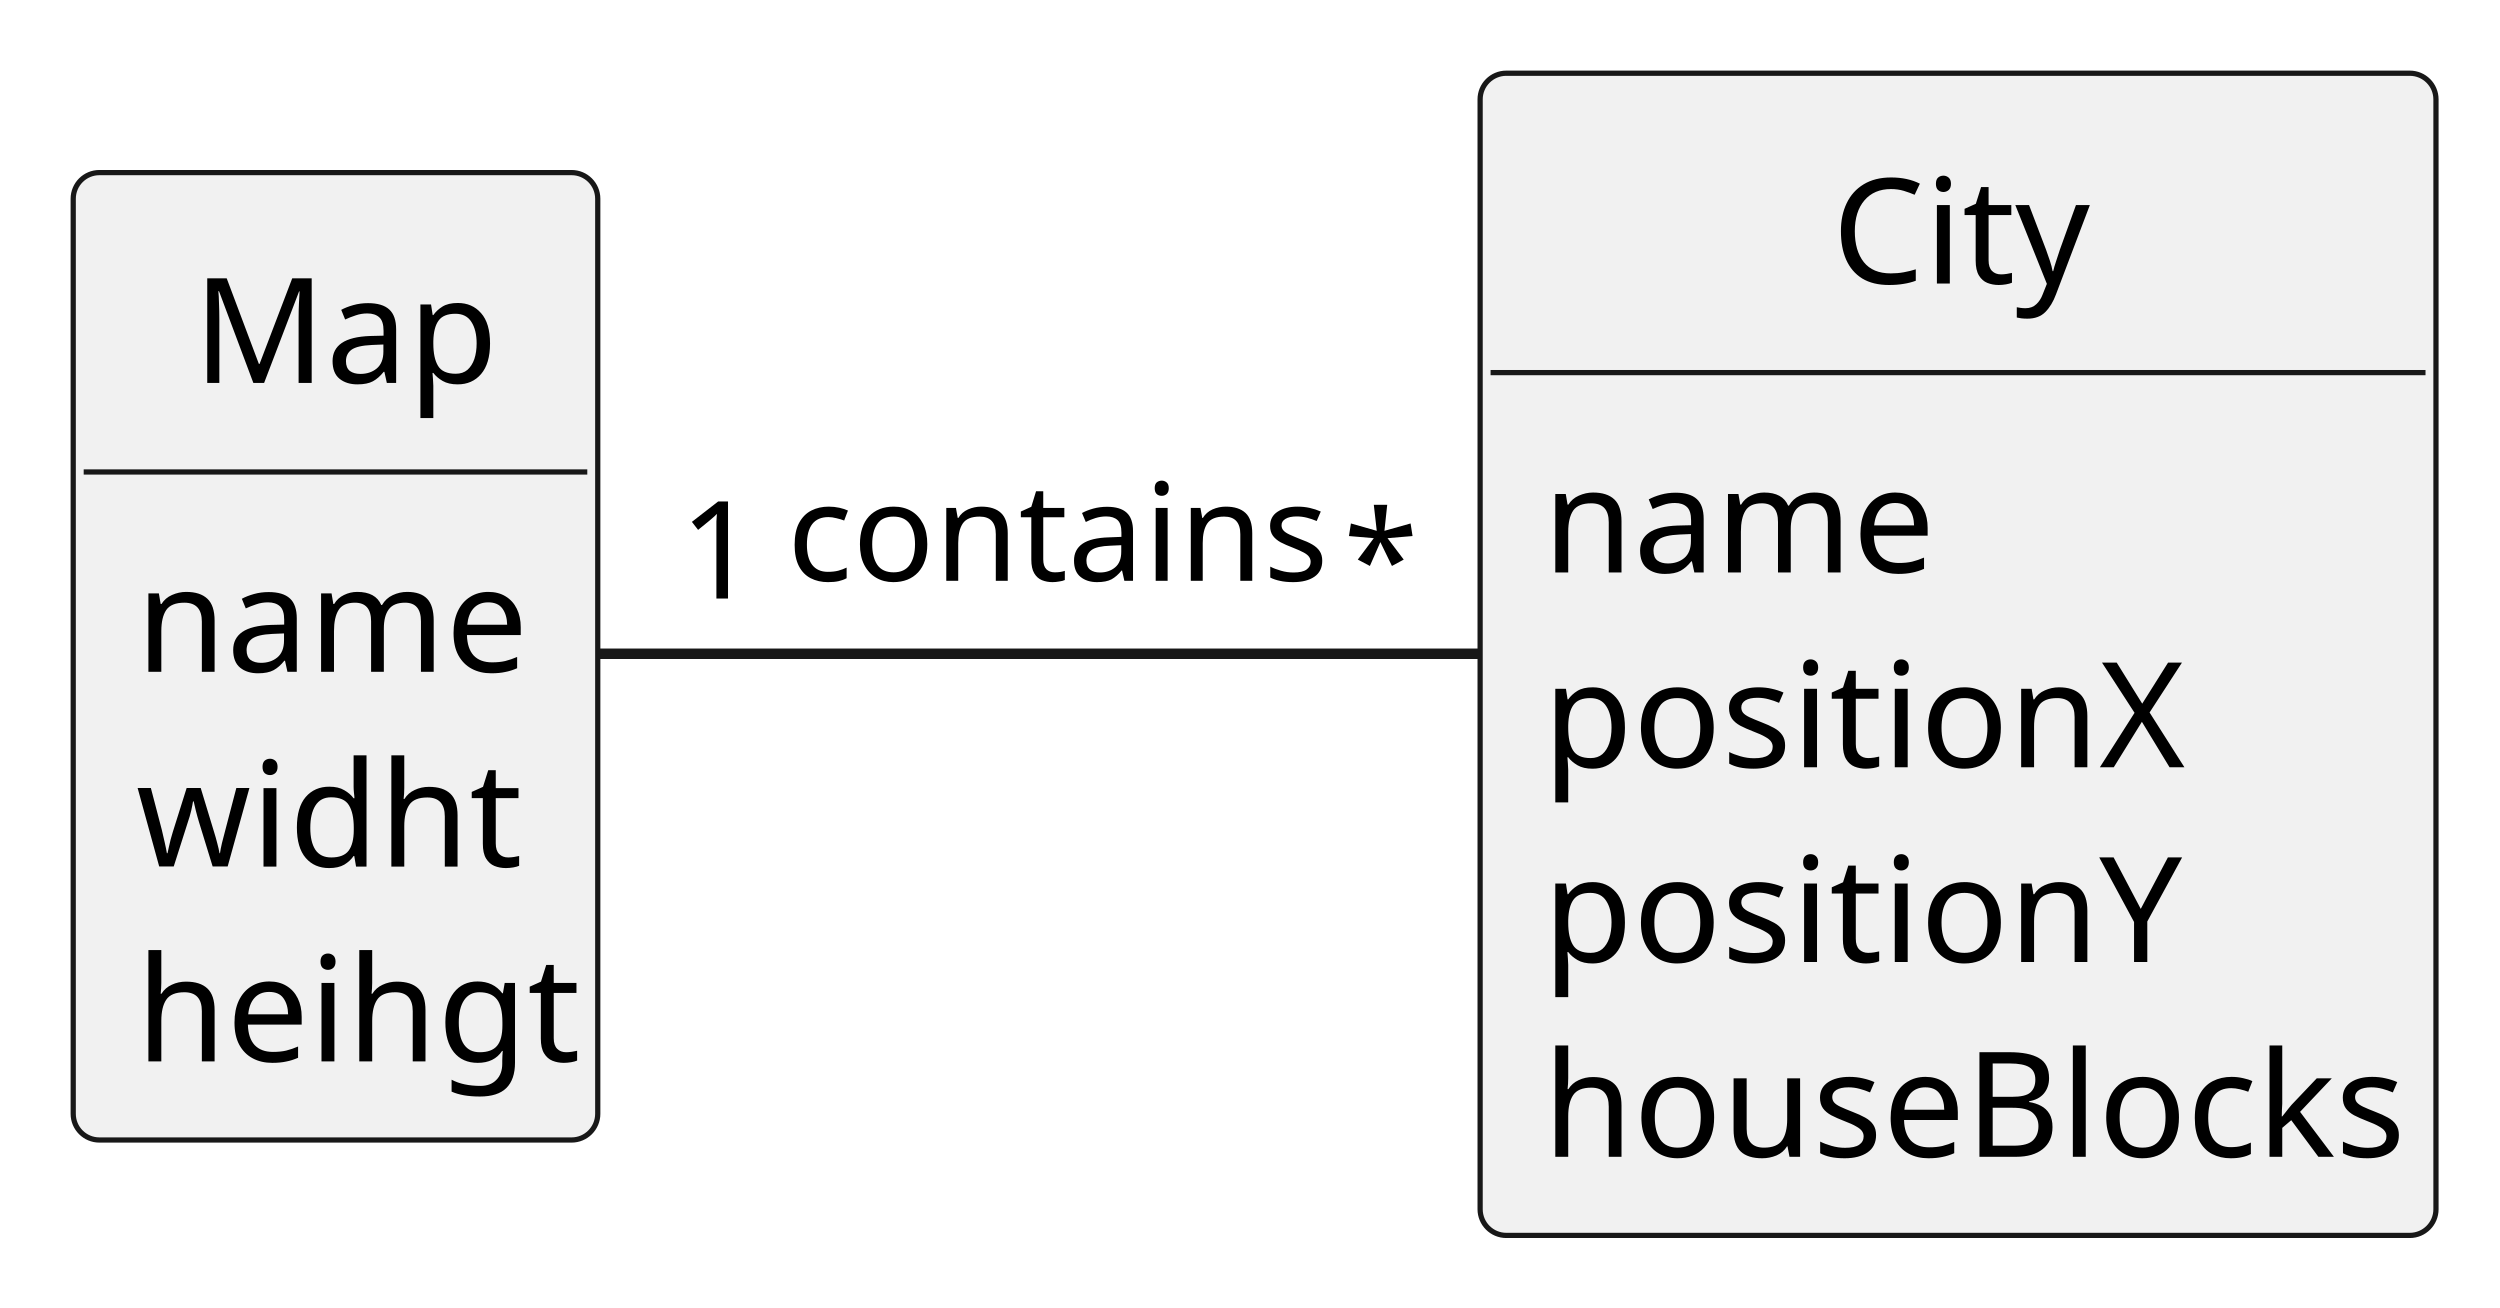
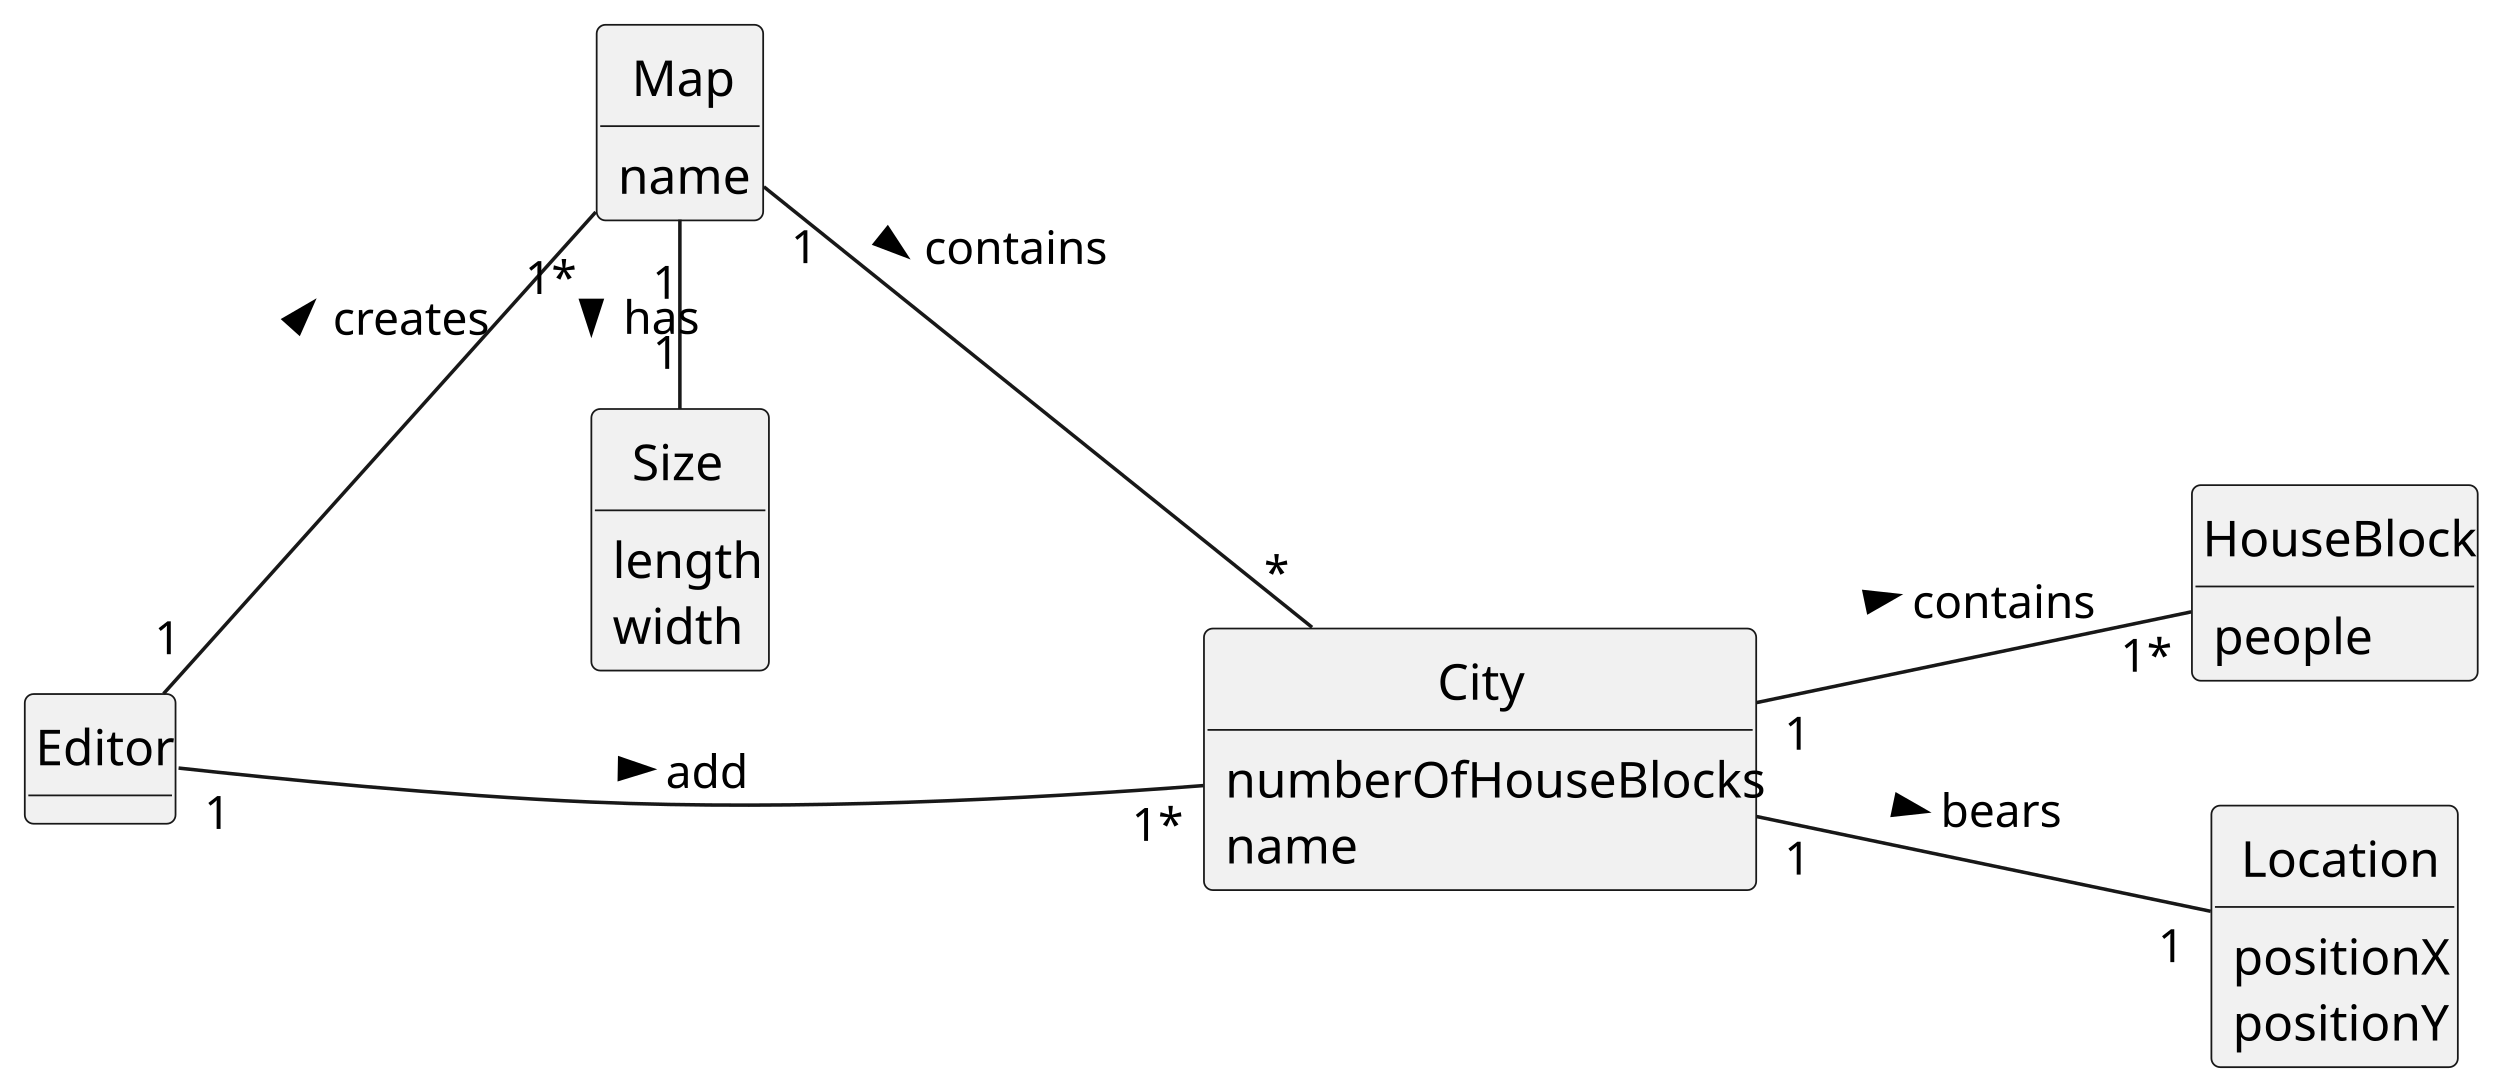
- <svg xmlns="http://www.w3.org/2000/svg" contentStyleType="text/css" height="125px" preserveAspectRatio="none" style="width:239px;height:125px;background:#FFFFFF;" version="1.1" viewBox="0 0 239 125" width="239px" zoomAndPan="magnify">
+ <svg xmlns="http://www.w3.org/2000/svg" contentStyleType="text/css" height="308px" preserveAspectRatio="none" style="width:706px;height:308px;background:#FFFFFF;" version="1.1" viewBox="0 0 706 308" width="706px" zoomAndPan="magnify">
  <defs />
  <g>
+     <g id="elem_Editor">
+       <rect codeLine="11" fill="#F1F1F1" height="36.621" id="Editor" rx="2.5" ry="2.5" style="stroke:#181818;stroke-width:0.5;" width="42.572" x="7" y="196" />
+       <text fill="#000000" font-family="sans-serif" font-size="14" lengthAdjust="spacing" textLength="36.572" x="10" y="216.107">Editor</text>
+       <line style="stroke:#181818;stroke-width:0.5;" x1="8" x2="48.572" y1="224.621" y2="224.621" />
+     </g>
    <g id="elem_Map">
-       <rect codeLine="11" fill="#F1F1F1" height="92.484" id="Map" rx="2.5" ry="2.5" style="stroke:#181818;stroke-width:0.5;" width="50.145" x="7" y="16.5" />
-       <text fill="#000000" font-family="sans-serif" font-size="14" lengthAdjust="spacing" textLength="27.234" x="18.455" y="36.607">Map</text>
-       <line style="stroke:#181818;stroke-width:0.5;" x1="8" x2="56.145" y1="45.121" y2="45.121" />
-       <text fill="#000000" font-family="sans-serif" font-size="14" lengthAdjust="spacing" textLength="35.02" x="13" y="64.228">name</text>
-       <text fill="#000000" font-family="sans-serif" font-size="14" lengthAdjust="spacing" textLength="32.683" x="13" y="82.85">widht</text>
-       <text fill="#000000" font-family="sans-serif" font-size="14" lengthAdjust="spacing" textLength="38.145" x="13" y="101.471">heihgt</text>
+       <rect codeLine="14" fill="#F1F1F1" height="55.242" id="Map" rx="2.5" ry="2.5" style="stroke:#181818;stroke-width:0.5;" width="47.02" x="168.5" y="7" />
+       <text fill="#000000" font-family="sans-serif" font-size="14" lengthAdjust="spacing" textLength="27.234" x="178.393" y="27.107">Map</text>
+       <line style="stroke:#181818;stroke-width:0.5;" x1="169.5" x2="214.52" y1="35.621" y2="35.621" />
+       <text fill="#000000" font-family="sans-serif" font-size="14" lengthAdjust="spacing" textLength="35.02" x="174.5" y="54.728">name</text>
+     </g>
+     <g id="elem_Size">
+       <rect codeLine="18" fill="#F1F1F1" height="73.863" id="Size" rx="2.5" ry="2.5" style="stroke:#181818;stroke-width:0.5;" width="50.145" x="167" y="115.5" />
+       <text fill="#000000" font-family="sans-serif" font-size="14" lengthAdjust="spacing" textLength="27.234" x="178.455" y="135.607">Size</text>
+       <line style="stroke:#181818;stroke-width:0.5;" x1="168" x2="216.144" y1="144.121" y2="144.121" />
+       <text fill="#000000" font-family="sans-serif" font-size="14" lengthAdjust="spacing" textLength="38.145" x="173" y="163.228">length</text>
+       <text fill="#000000" font-family="sans-serif" font-size="14" lengthAdjust="spacing" textLength="32.683" x="173" y="181.85">width</text>
    </g>
    <g id="elem_City">
-       <rect codeLine="17" fill="#F1F1F1" height="111.106" id="City" rx="2.5" ry="2.5" style="stroke:#181818;stroke-width:0.5;" width="91.379" x="141.5" y="7" />
-       <text fill="#000000" font-family="sans-serif" font-size="14" lengthAdjust="spacing" textLength="24.11" x="175.134" y="27.107">City</text>
-       <line style="stroke:#181818;stroke-width:0.5;" x1="142.5" x2="231.879" y1="35.621" y2="35.621" />
-       <text fill="#000000" font-family="sans-serif" font-size="14" lengthAdjust="spacing" textLength="35.02" x="147.5" y="54.728">name</text>
-       <text fill="#000000" font-family="sans-serif" font-size="14" lengthAdjust="spacing" textLength="57.593" x="147.5" y="73.35">positionX</text>
-       <text fill="#000000" font-family="sans-serif" font-size="14" lengthAdjust="spacing" textLength="57.593" x="147.5" y="91.971">positionY</text>
-       <text fill="#000000" font-family="sans-serif" font-size="14" lengthAdjust="spacing" textLength="79.379" x="147.5" y="110.592">houseBlocks</text>
+       <rect codeLine="22" fill="#F1F1F1" height="73.863" id="City" rx="2.5" ry="2.5" style="stroke:#181818;stroke-width:0.5;" width="155.951" x="340" y="177.5" />
+       <text fill="#000000" font-family="sans-serif" font-size="14" lengthAdjust="spacing" textLength="24.11" x="405.92" y="197.607">City</text>
+       <line style="stroke:#181818;stroke-width:0.5;" x1="341" x2="494.951" y1="206.121" y2="206.121" />
+       <text fill="#000000" font-family="sans-serif" font-size="14" lengthAdjust="spacing" textLength="143.951" x="346" y="225.228">numberOfHouseBlocks</text>
+       <text fill="#000000" font-family="sans-serif" font-size="14" lengthAdjust="spacing" textLength="35.02" x="346" y="243.85">name</text>
+     </g>
+     <g id="elem_HouseBlock">
+       <rect codeLine="26" fill="#F1F1F1" height="55.242" id="HouseBlock" rx="2.5" ry="2.5" style="stroke:#181818;stroke-width:0.5;" width="80.703" x="619" y="137" />
+       <text fill="#000000" font-family="sans-serif" font-size="14" lengthAdjust="spacing" textLength="74.703" x="622" y="157.107">HouseBlock</text>
+       <line style="stroke:#181818;stroke-width:0.5;" x1="620" x2="698.703" y1="165.621" y2="165.621" />
+       <text fill="#000000" font-family="sans-serif" font-size="14" lengthAdjust="spacing" textLength="42.041" x="625" y="184.728">people</text>
+     </g>
+     <g id="elem_Location">
+       <rect codeLine="30" fill="#F1F1F1" height="73.863" id="Location" rx="2.5" ry="2.5" style="stroke:#181818;stroke-width:0.5;" width="69.593" x="624.5" y="227.5" />
+       <text fill="#000000" font-family="sans-serif" font-size="14" lengthAdjust="spacing" textLength="52.931" x="632.831" y="247.607">Location</text>
+       <line style="stroke:#181818;stroke-width:0.5;" x1="625.5" x2="693.093" y1="256.121" y2="256.121" />
+       <text fill="#000000" font-family="sans-serif" font-size="14" lengthAdjust="spacing" textLength="57.593" x="630.5" y="275.228">positionX</text>
+       <text fill="#000000" font-family="sans-serif" font-size="14" lengthAdjust="spacing" textLength="57.593" x="630.5" y="293.85">positionY</text>
+     </g>
+     <g id="link_Editor_Map">
+       <path codeLine="35" d="M46.18,195.91 C75.27,163.49 135.33,96.54 168.23,59.88 " fill="none" id="Editor-Map" style="stroke:#181818;stroke-width:1.0;" />
+       <polygon fill="#000000" points="88.339,85.424,80.111,90.194,84.486,94.119,88.339,85.424" style="stroke:#000000;stroke-width:1.0;" />
+       <text fill="#000000" font-family="sans-serif" font-size="13" lengthAdjust="spacing" textLength="42.631" x="94" y="94.528">creates</text>
+       <text fill="#000000" font-family="sans-serif" font-size="13" lengthAdjust="spacing" textLength="7.23" x="43.623" y="184.745">1</text>
+       <text fill="#000000" font-family="sans-serif" font-size="13" lengthAdjust="spacing" textLength="12.289" x="148.265" y="83.02">1*</text>
+     </g>
+     <g id="link_Editor_City">
+       <path codeLine="36" d="M50.43,216.9 C77.35,219.85 125.58,224.7 167,226.5 C224.95,229.02 290.45,225.65 339.86,221.85 " fill="none" id="Editor-City" style="stroke:#181818;stroke-width:1.0;" />
+       <polygon fill="#000000" points="183.999,217.231,175.006,214.138,174.905,220.015,183.999,217.231" style="stroke:#000000;stroke-width:1.0;" />
+       <text fill="#000000" font-family="sans-serif" font-size="13" lengthAdjust="spacing" textLength="21.69" x="188" y="222.528">add</text>
+       <text fill="#000000" font-family="sans-serif" font-size="13" lengthAdjust="spacing" textLength="7.23" x="57.675" y="234.088">1</text>
+       <text fill="#000000" font-family="sans-serif" font-size="13" lengthAdjust="spacing" textLength="12.289" x="319.594" y="237.46">1*</text>
+     </g>
+     <g id="link_Map_Size">
+       <path codeLine="37" d="M192,62.02 C192,77.94 192,98.19 192,115.49 " fill="none" id="Map-Size" style="stroke:#181818;stroke-width:1.0;" />
+       <polygon fill="#000000" points="167,93.895,169.939,84.85,164.061,84.85,167,93.895" style="stroke:#000000;stroke-width:1.0;" />
+       <text fill="#000000" font-family="sans-serif" font-size="13" lengthAdjust="spacing" textLength="20.96" x="176" y="94.278">has</text>
+       <text fill="#000000" font-family="sans-serif" font-size="13" lengthAdjust="spacing" textLength="7.23" x="184.215" y="84.384">1</text>
+       <text fill="#000000" font-family="sans-serif" font-size="13" lengthAdjust="spacing" textLength="7.23" x="184.363" y="104.167">1</text>
    </g>
    <g id="link_Map_City">
-       <path codeLine="25" d="M57.25,62.5 C79.98,62.5 113.94,62.5 141.42,62.5 " fill="none" id="Map-City" style="stroke:#181818;stroke-width:1.0;" />
-       <text fill="#000000" font-family="sans-serif" font-size="13" lengthAdjust="spacing" textLength="48.42" x="75.25" y="55.528">contains</text>
-       <text fill="#000000" font-family="sans-serif" font-size="13" lengthAdjust="spacing" textLength="7.23" x="64.988" y="57.218">1</text>
-       <text fill="#000000" font-family="sans-serif" font-size="13" lengthAdjust="spacing" textLength="5.059" x="128.43" y="58.136">*</text>
+       <path codeLine="38" d="M215.71,52.75 C251.86,81.8 323.22,139.14 370.53,177.16 " fill="none" id="Map-City" style="stroke:#181818;stroke-width:1.0;" />
+       <polygon fill="#000000" points="255.898,72.278,250.688,64.321,247.006,68.903,255.898,72.278" style="stroke:#000000;stroke-width:1.0;" />
+       <text fill="#000000" font-family="sans-serif" font-size="13" lengthAdjust="spacing" textLength="48.42" x="261" y="74.528">contains</text>
+       <text fill="#000000" font-family="sans-serif" font-size="13" lengthAdjust="spacing" textLength="7.23" x="223.392" y="74.309">1</text>
+       <text fill="#000000" font-family="sans-serif" font-size="13" lengthAdjust="spacing" textLength="5.059" x="356.951" y="166.346">*</text>
+     </g>
+     <g id="link_City_HouseBlock">
+       <path codeLine="39" d="M496.1,198.4 C536.98,189.87 585.5,179.74 618.79,172.79 " fill="none" id="City-HouseBlock" style="stroke:#181818;stroke-width:1.0;" />
+       <polygon fill="#000000" points="535.894,168.124,526.44,167.095,527.641,172.849,535.894,168.124" style="stroke:#000000;stroke-width:1.0;" />
+       <text fill="#000000" font-family="sans-serif" font-size="13" lengthAdjust="spacing" textLength="48.42" x="540" y="174.528">contains</text>
+       <text fill="#000000" font-family="sans-serif" font-size="13" lengthAdjust="spacing" textLength="7.23" x="503.891" y="211.724">1</text>
+       <text fill="#000000" font-family="sans-serif" font-size="13" lengthAdjust="spacing" textLength="12.289" x="598.812" y="189.708">1*</text>
+     </g>
+     <g id="link_City_Location">
+       <path codeLine="40" d="M496.1,230.6 C539.31,239.62 591.04,250.42 624.32,257.36 " fill="none" id="City-Location" style="stroke:#181818;stroke-width:1.0;" />
+       <polygon fill="#000000" points="543.894,229.167,535.641,224.442,534.44,230.196,543.894,229.167" style="stroke:#000000;stroke-width:1.0;" />
+       <text fill="#000000" font-family="sans-serif" font-size="13" lengthAdjust="spacing" textLength="32.519" x="548" y="233.528">bears</text>
+       <text fill="#000000" font-family="sans-serif" font-size="13" lengthAdjust="spacing" textLength="7.23" x="503.891" y="246.993">1</text>
+       <text fill="#000000" font-family="sans-serif" font-size="13" lengthAdjust="spacing" textLength="7.23" x="609.408" y="271.713">1</text>
    </g>
  </g>
</svg>
